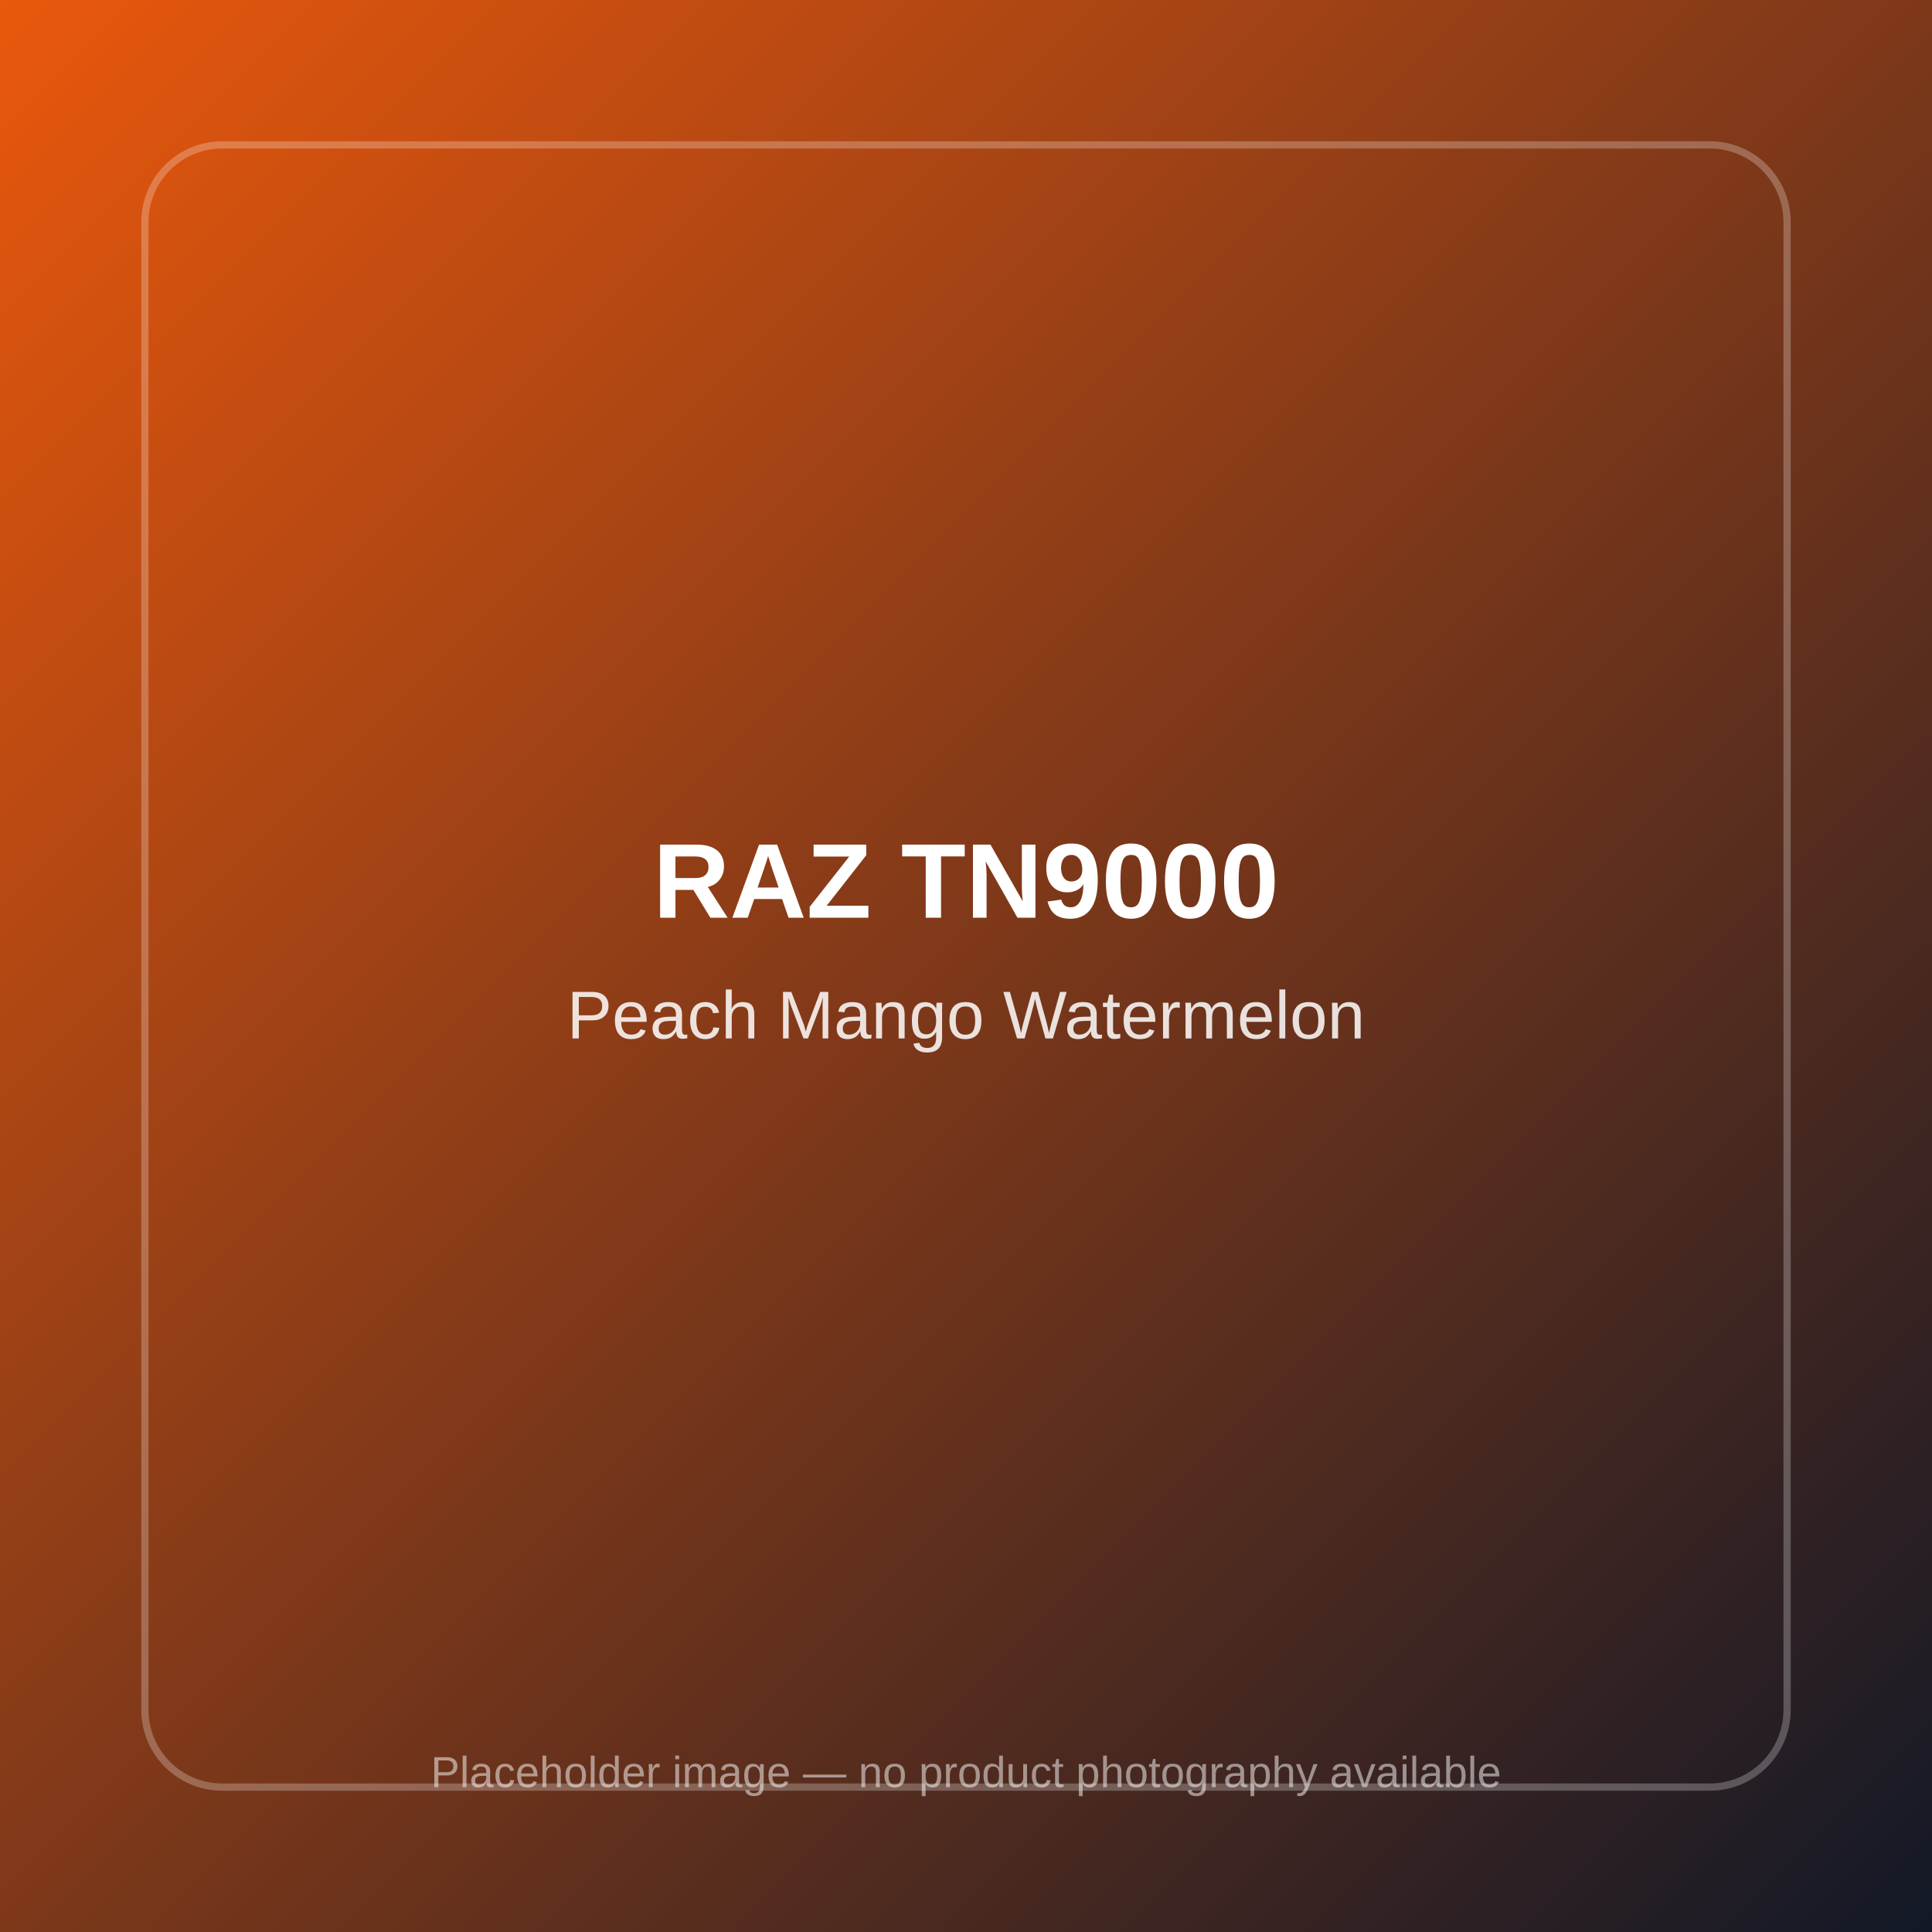
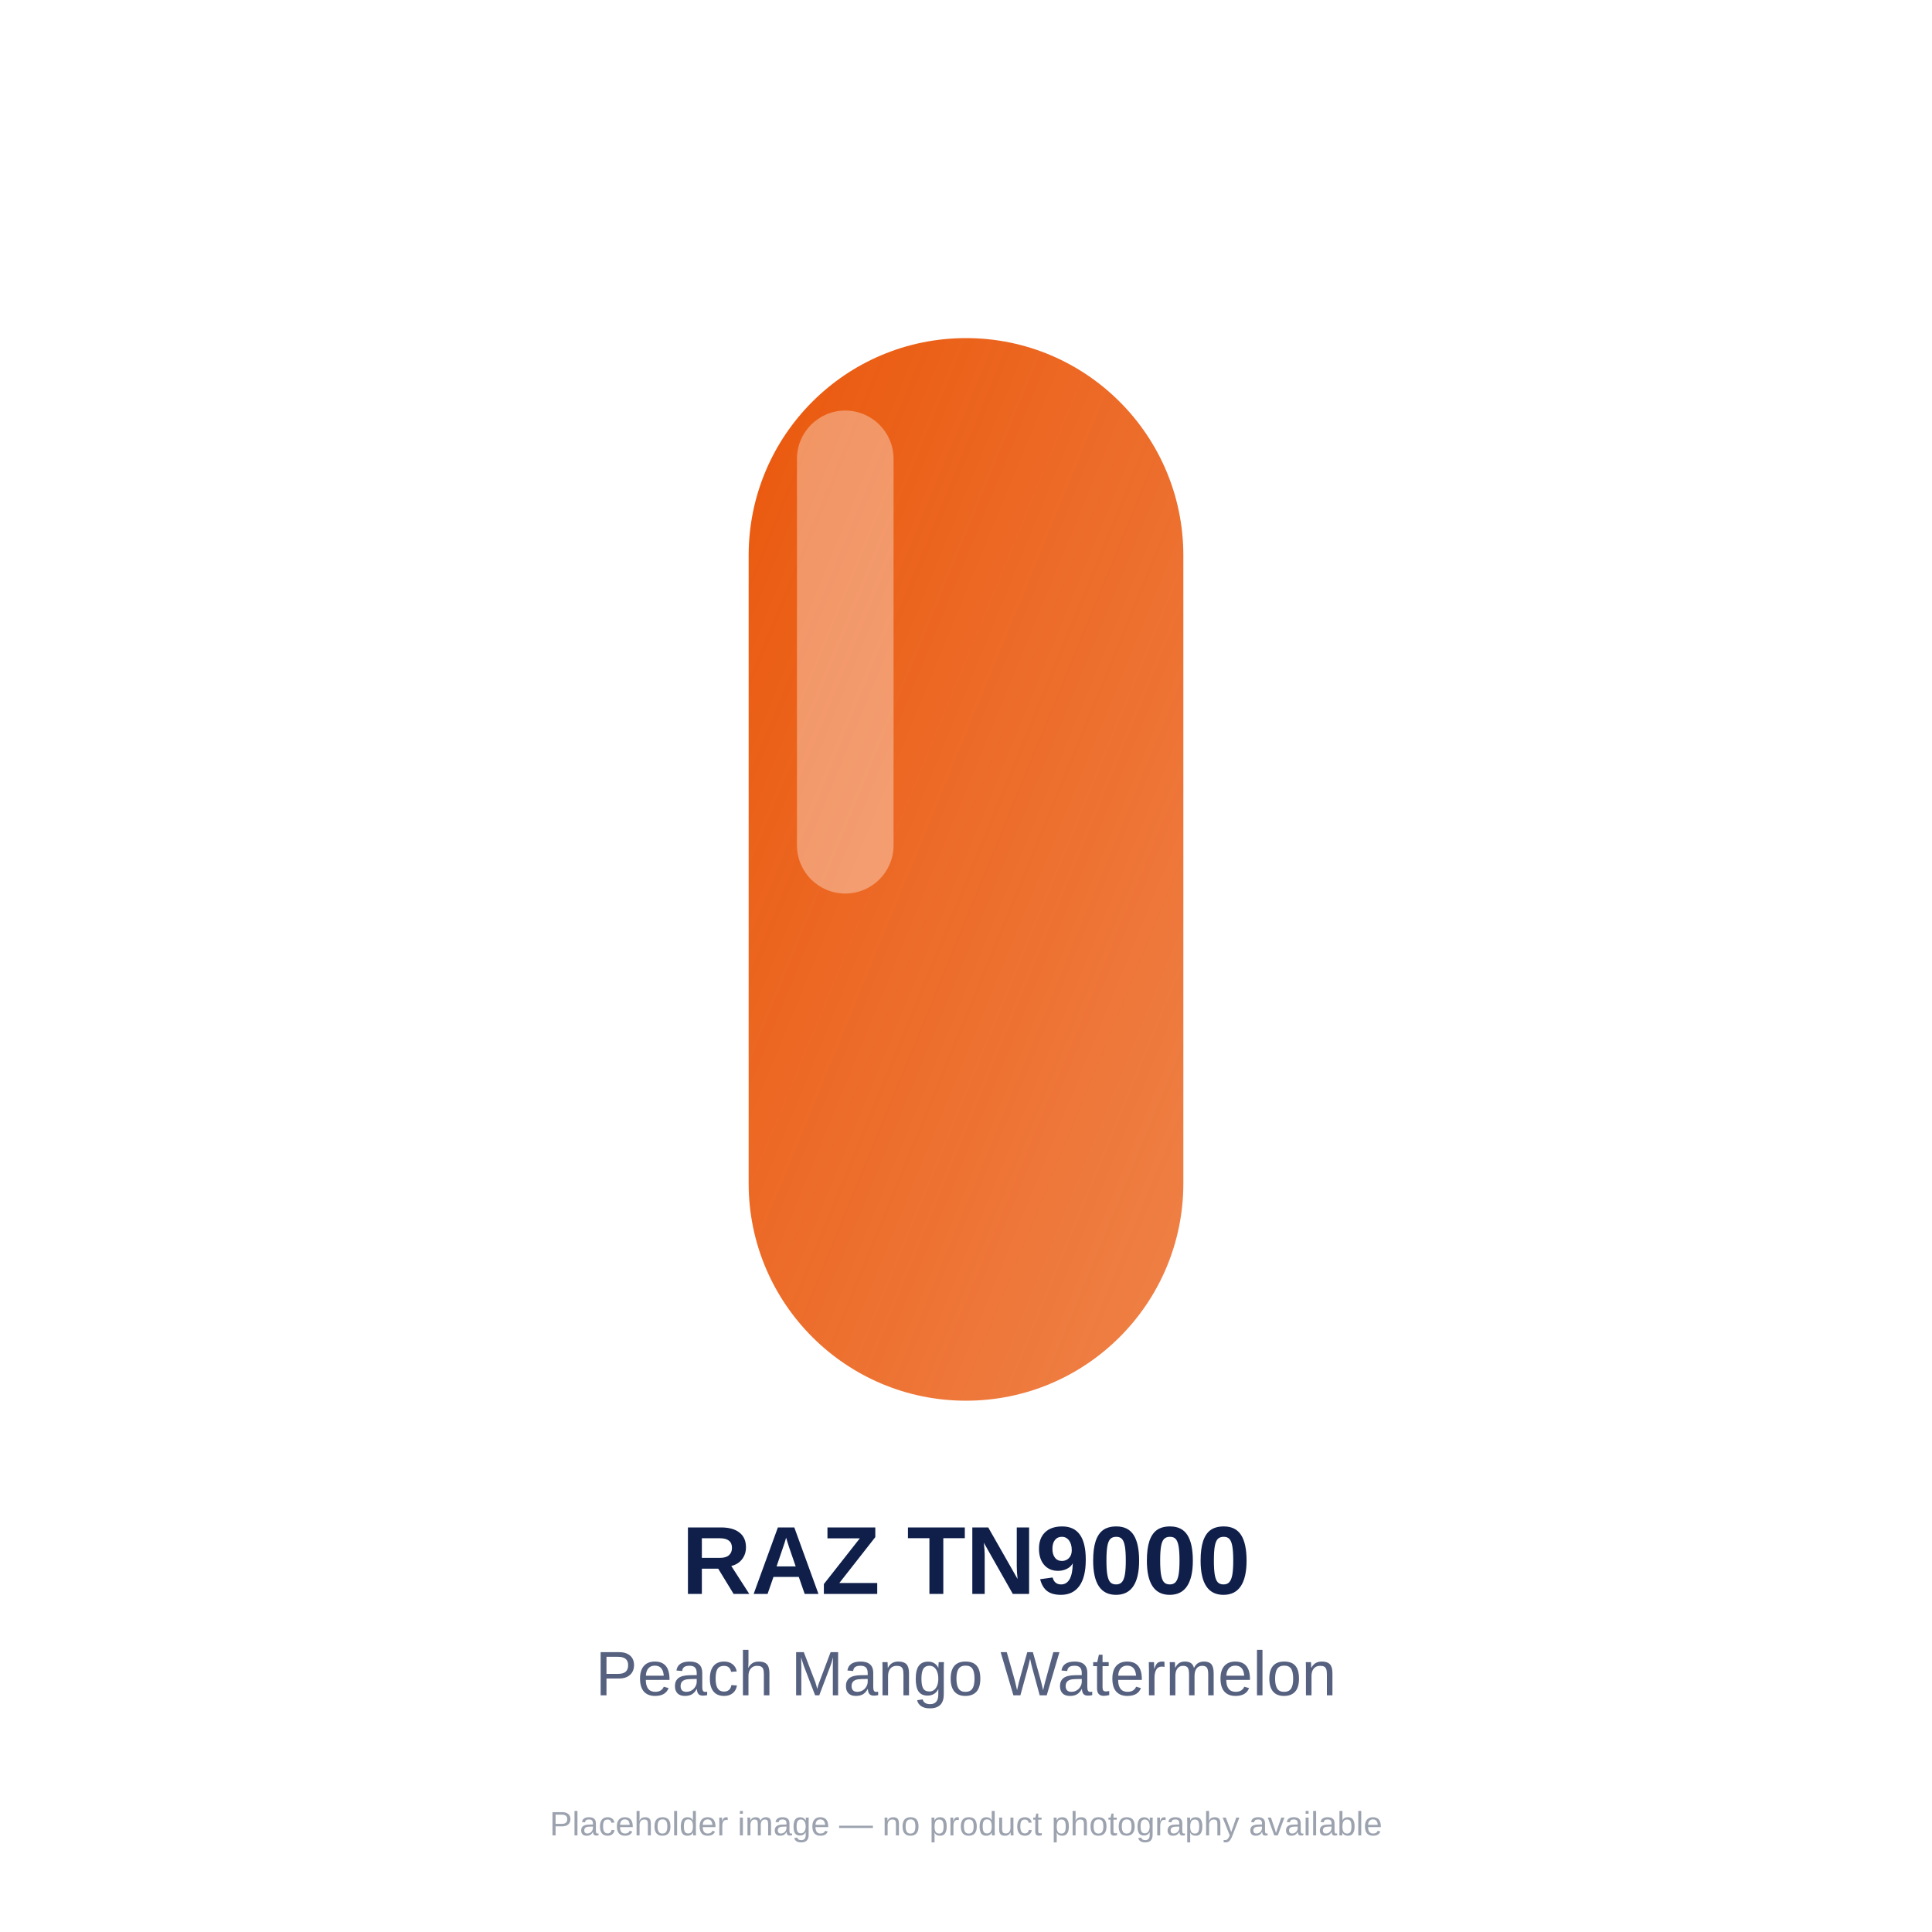
<svg xmlns="http://www.w3.org/2000/svg" width="800" height="800" viewBox="0 0 800 800">
  <defs>
-     <linearGradient id="bg" x1="0" y1="0" x2="1" y2="1">
+     <linearGradient id="capsule" x1="0" y1="0" x2="1" y2="1">
      <stop offset="0" stop-color="#ea580c" />
-       <stop offset="1" stop-color="#111827" />
+       <stop offset="1" stop-color="#ea580c" stop-opacity="0.75" />
    </linearGradient>
  </defs>
-   <rect width="800" height="800" fill="url(#bg)" />
-   <rect x="60" y="60" width="680" height="680" rx="32" fill="none" stroke="#ffffff" stroke-opacity="0.25" stroke-width="3" />
-   <text x="400" y="380" text-anchor="middle" font-family="Arial, sans-serif" font-size="44" font-weight="700" fill="#ffffff">RAZ TN9000</text>
-   <text x="400" y="430" text-anchor="middle" font-family="Arial, sans-serif" font-size="28" fill="#ffffff" fill-opacity="0.85">Peach Mango Watermelon</text>
-   <text x="400" y="740" text-anchor="middle" font-family="Arial, sans-serif" font-size="18" fill="#ffffff" fill-opacity="0.5">Placeholder image — no product photography available</text>
+   <rect width="800" height="800" fill="#ffffff" />
+   <rect x="310" y="140" width="180" height="440" rx="90" fill="url(#capsule)" />
+   <rect x="330" y="170" width="40" height="200" rx="20" fill="#ffffff" fill-opacity="0.35" />
+   <text x="400" y="660" text-anchor="middle" font-family="Arial, sans-serif" font-size="40" font-weight="700" fill="#0F1F4A">RAZ TN9000</text>
+   <text x="400" y="702" text-anchor="middle" font-family="Arial, sans-serif" font-size="26" fill="#0F1F4A" fill-opacity="0.7">Peach Mango Watermelon</text>
+   <text x="400" y="760" text-anchor="middle" font-family="Arial, sans-serif" font-size="14" fill="#9CA3AF">Placeholder image — no product photography available</text>
</svg>
